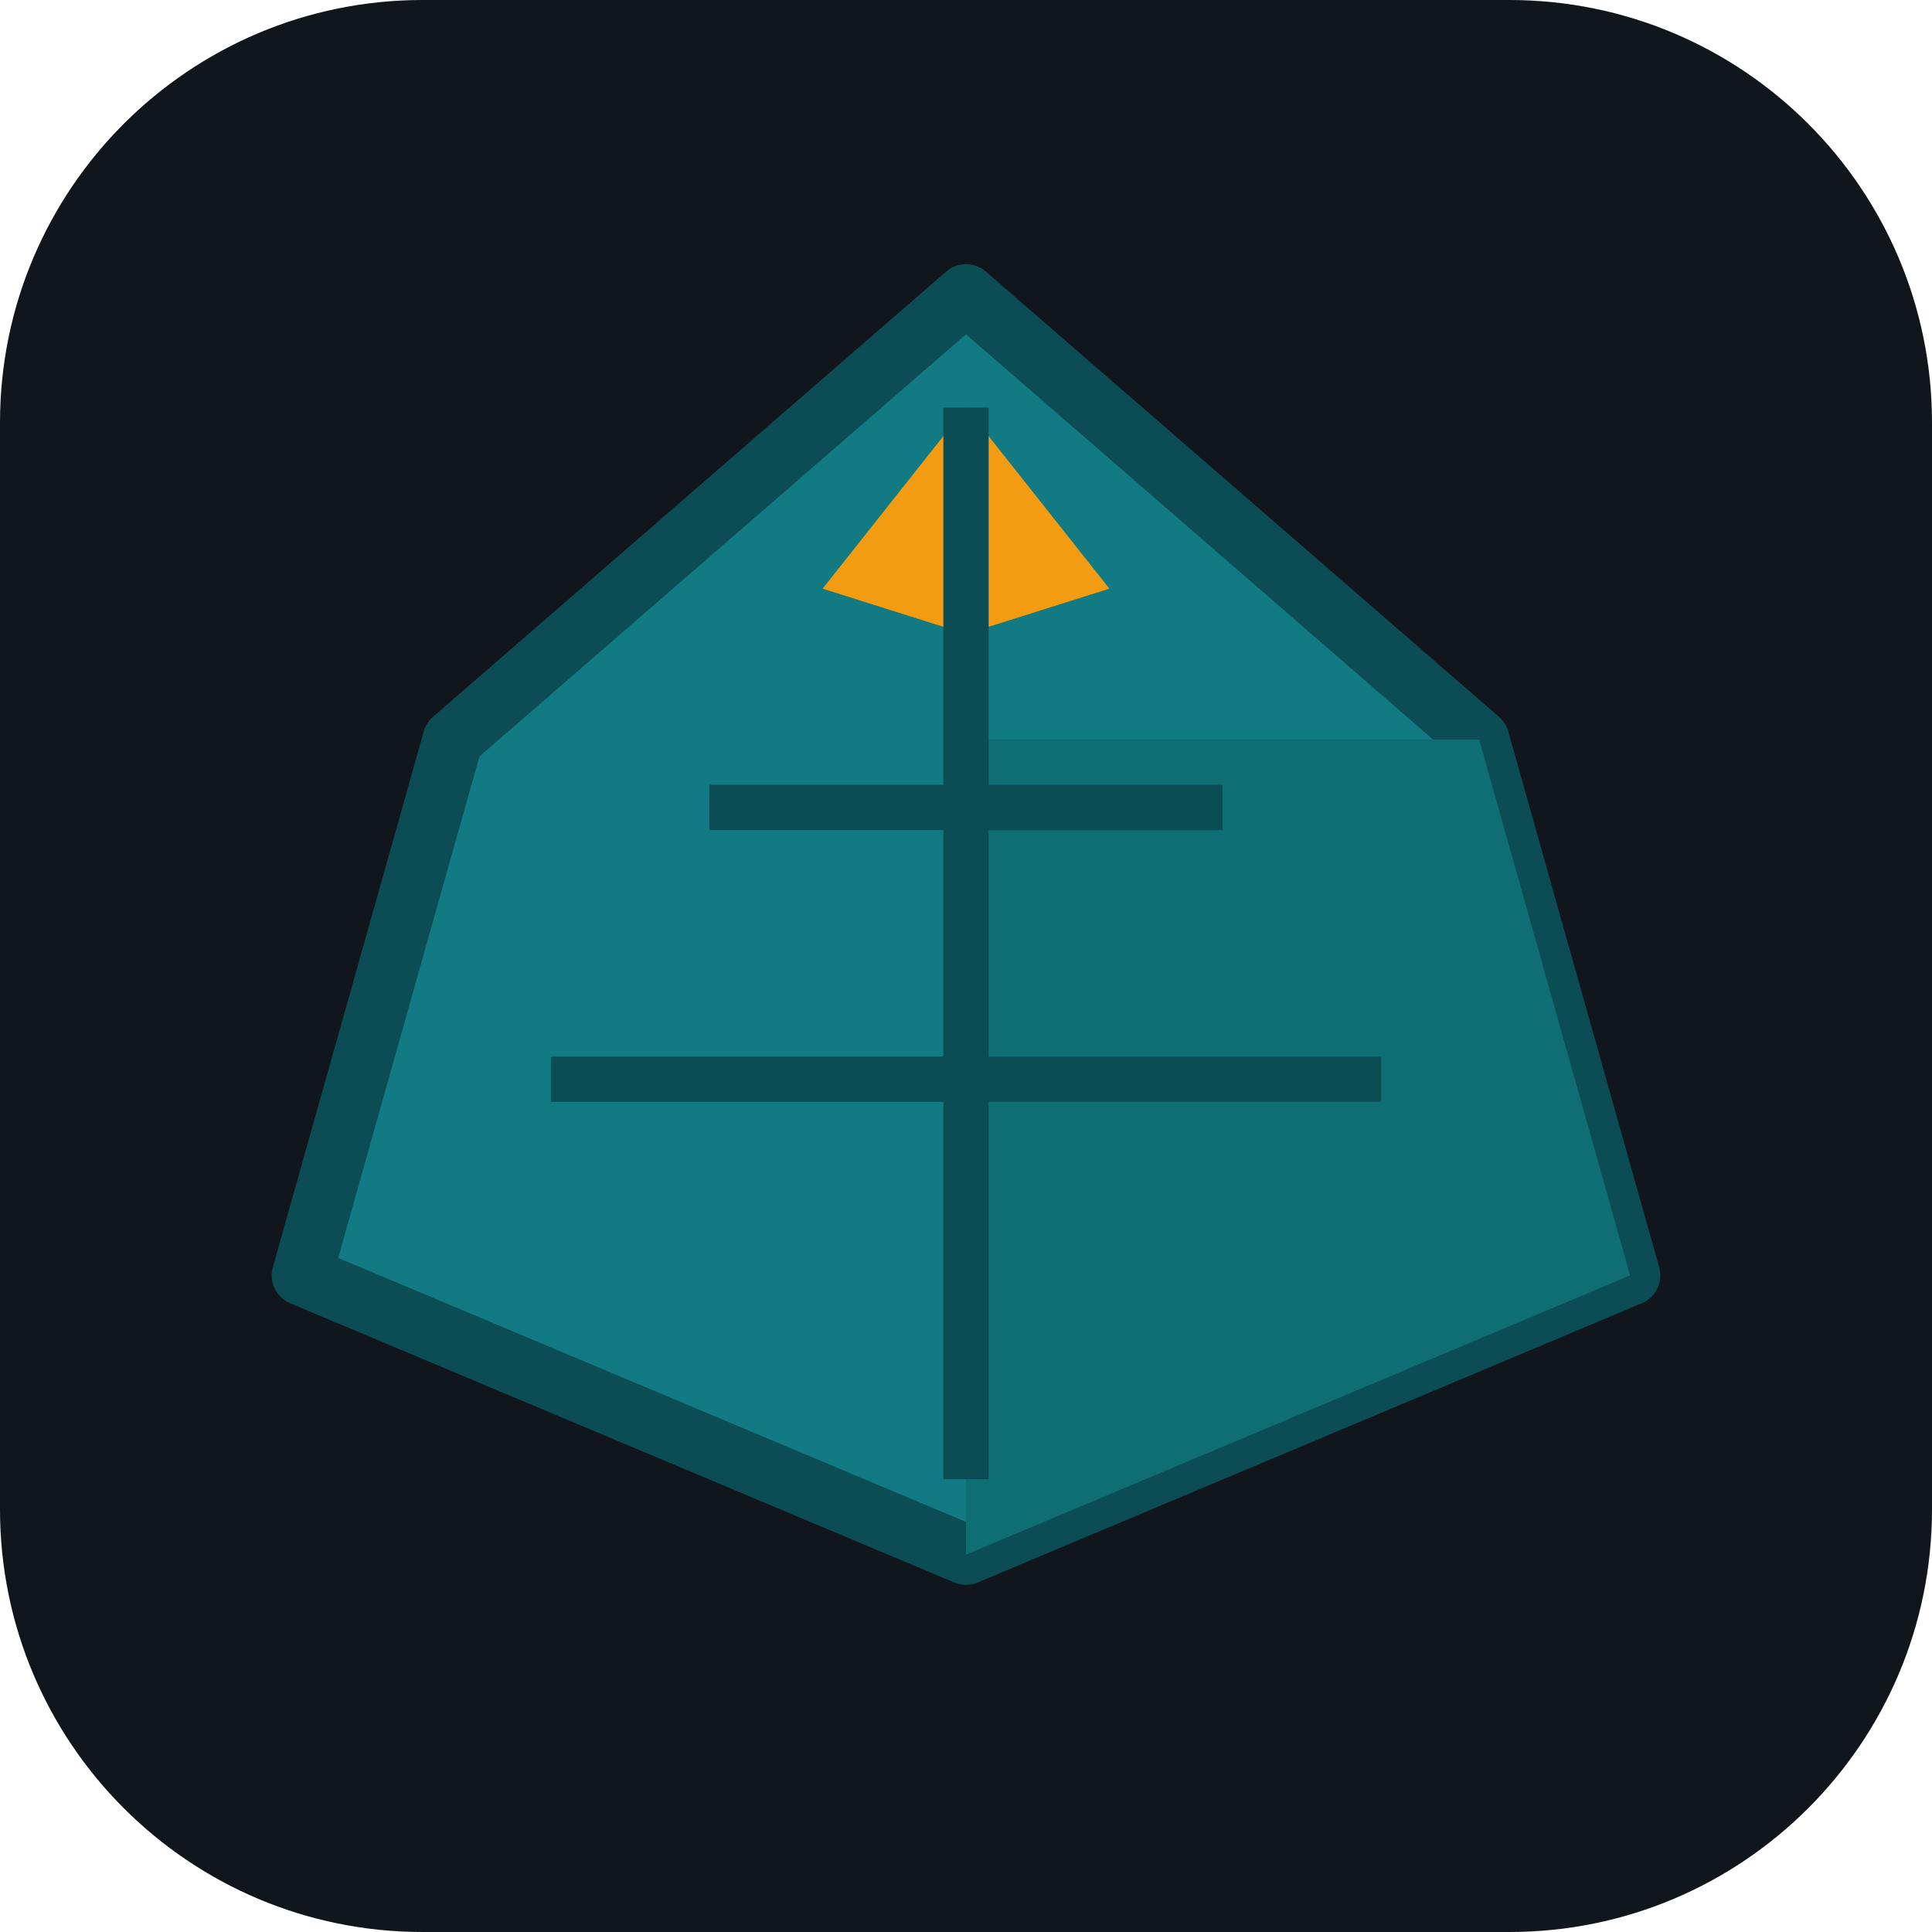
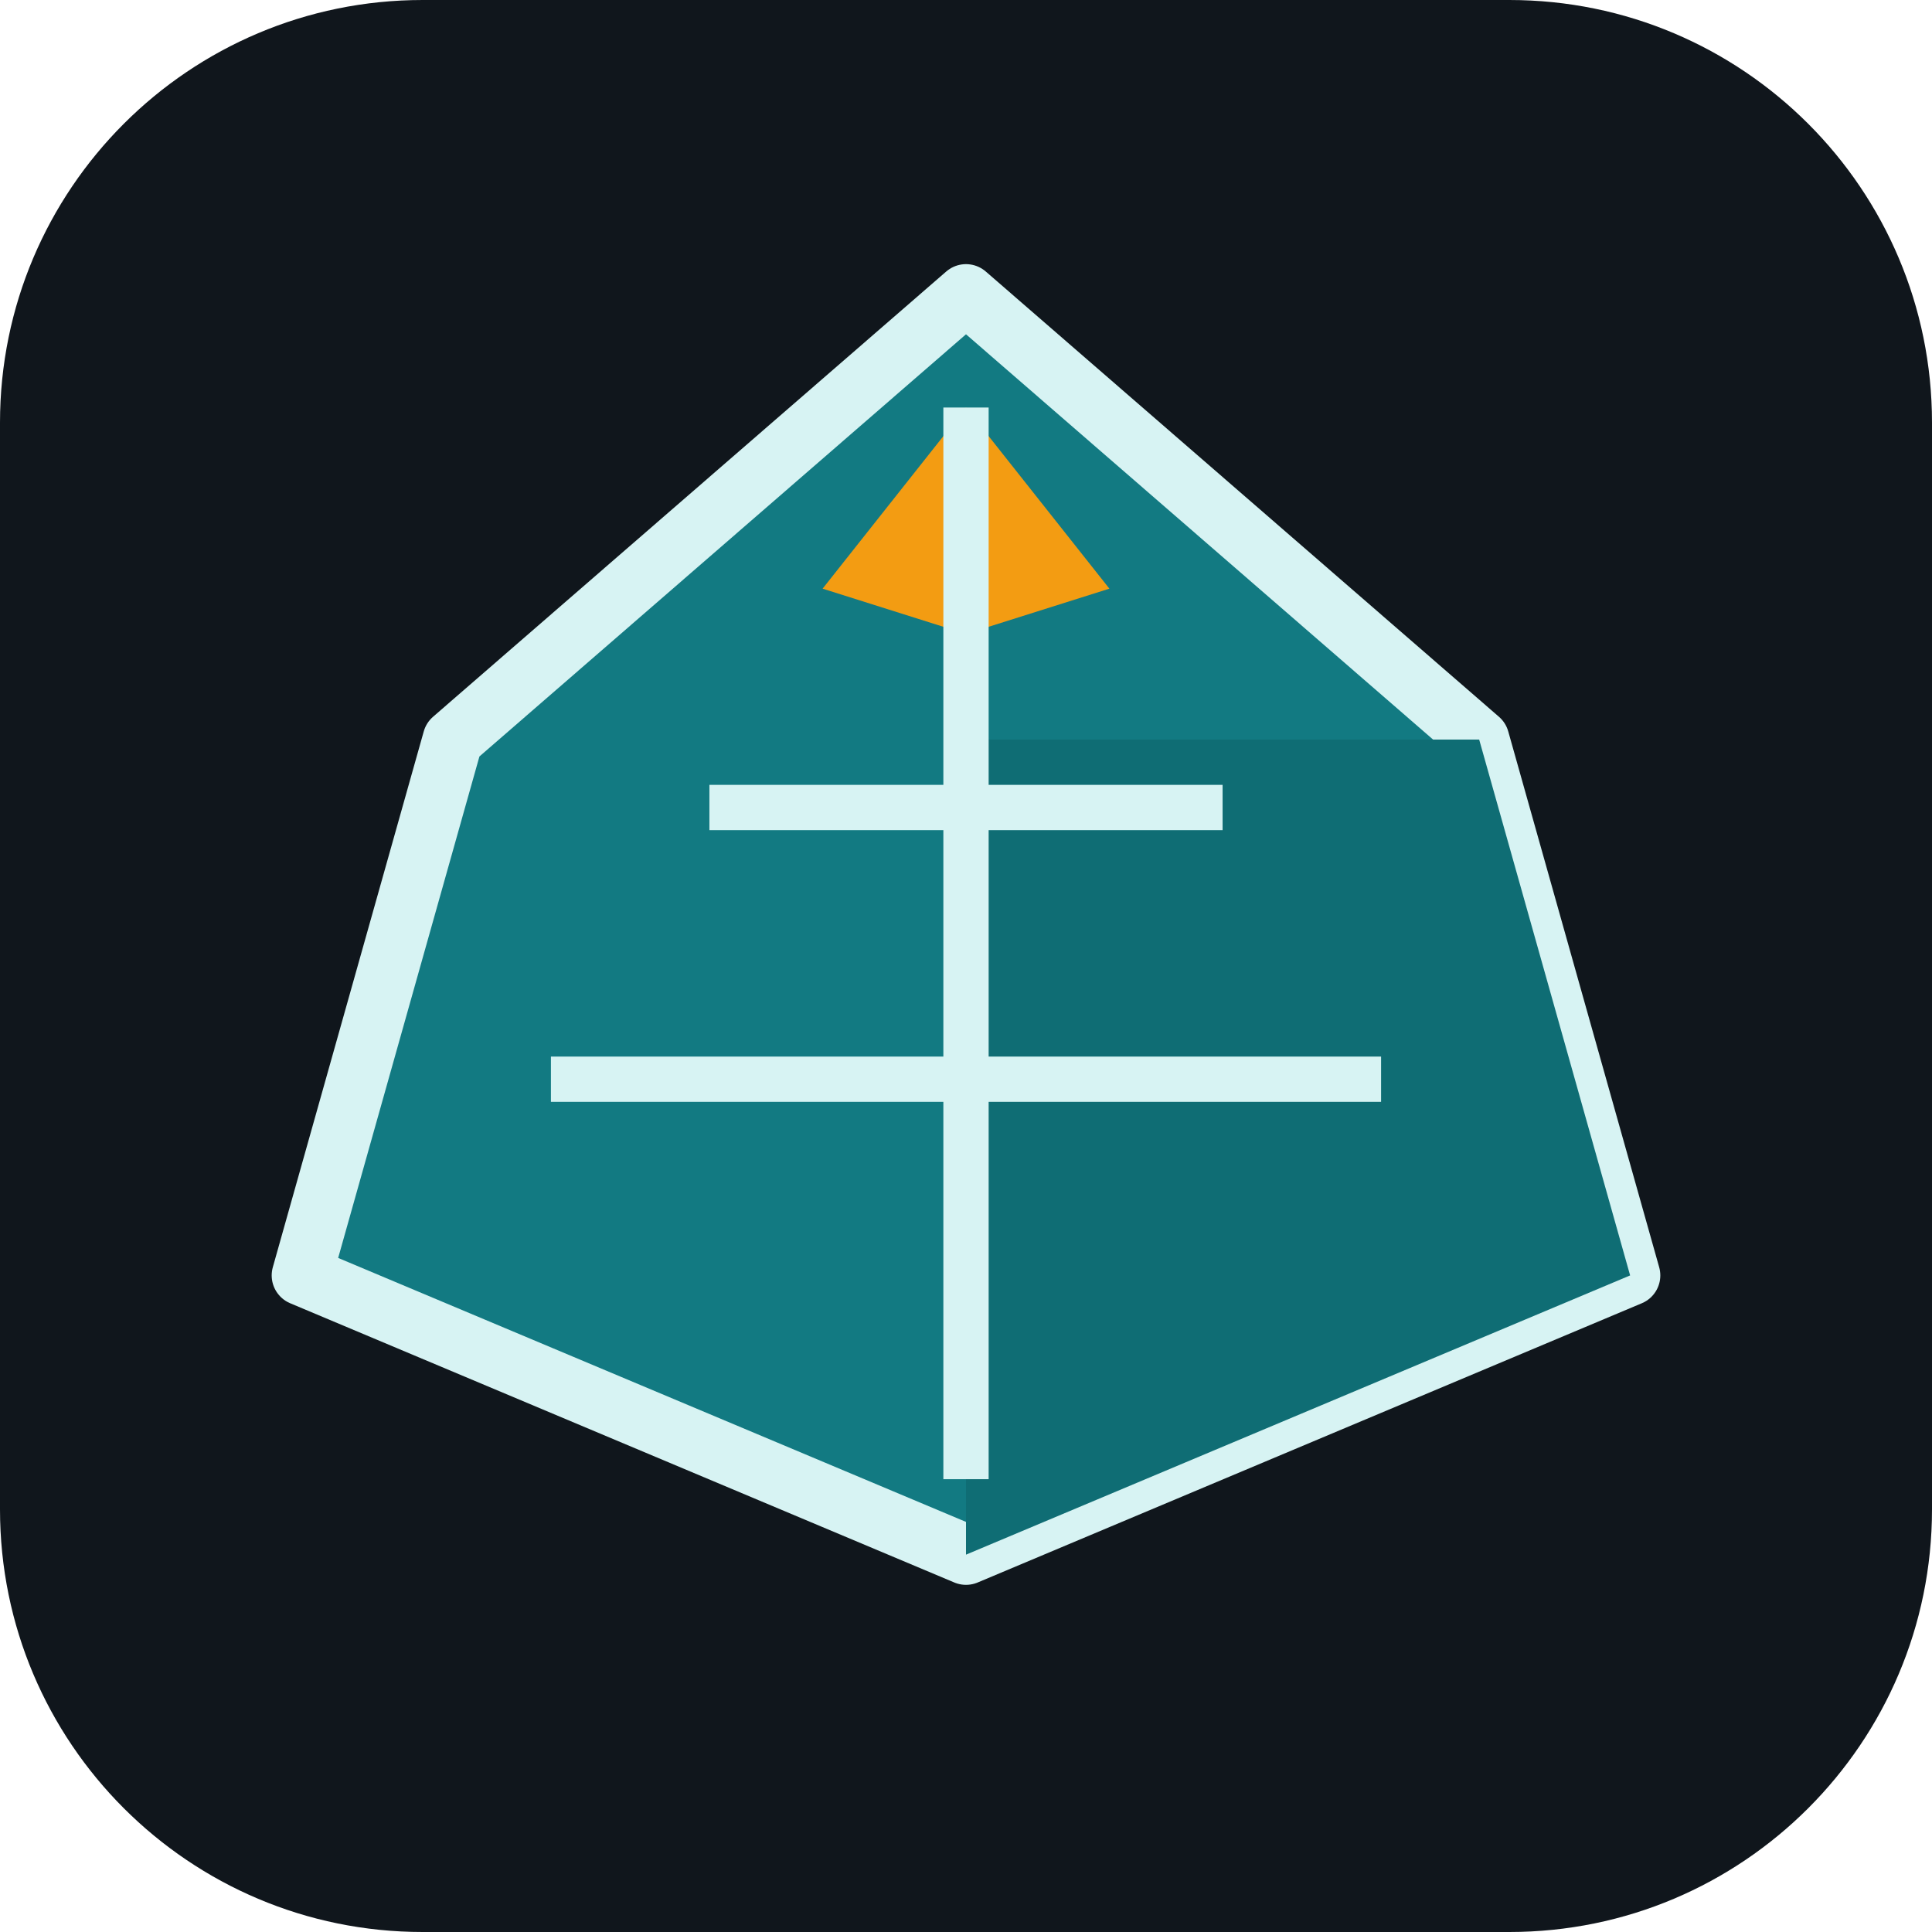
<svg xmlns="http://www.w3.org/2000/svg" viewBox="0 0 512 512" role="img" aria-label="Automate It Away">
  <rect width="512" height="512" rx="112" fill="#10161c" />
-   <path fill="#127a82" stroke="#0c4c54" stroke-width="16" stroke-linejoin="round" d="M256 78 L392 196 L432 338 L256 412 L80 338 L120 196 Z" />
+   <path fill="#127a82" stroke="#d7f3f3" stroke-width="16" stroke-linejoin="round" d="M256 78 L392 196 L432 338 L256 412 L80 338 L120 196 Z" />
  <path fill="#0f6d74" d="M256 196 L392 196 L432 338 L256 412 Z" />
  <path fill="#f39c12" d="M256 108 L294 156 L256 168 L218 156 Z" />
-   <path fill="none" stroke="#0c4c54" stroke-width="12" stroke-linejoin="round" d="M256 108 V392 M188 214 H324 M146 286 H366" />
+   <path fill="none" stroke="#d7f3f3" stroke-width="12" stroke-linejoin="round" d="M256 108 V392 M188 214 H324 M146 286 H366" />
</svg>
